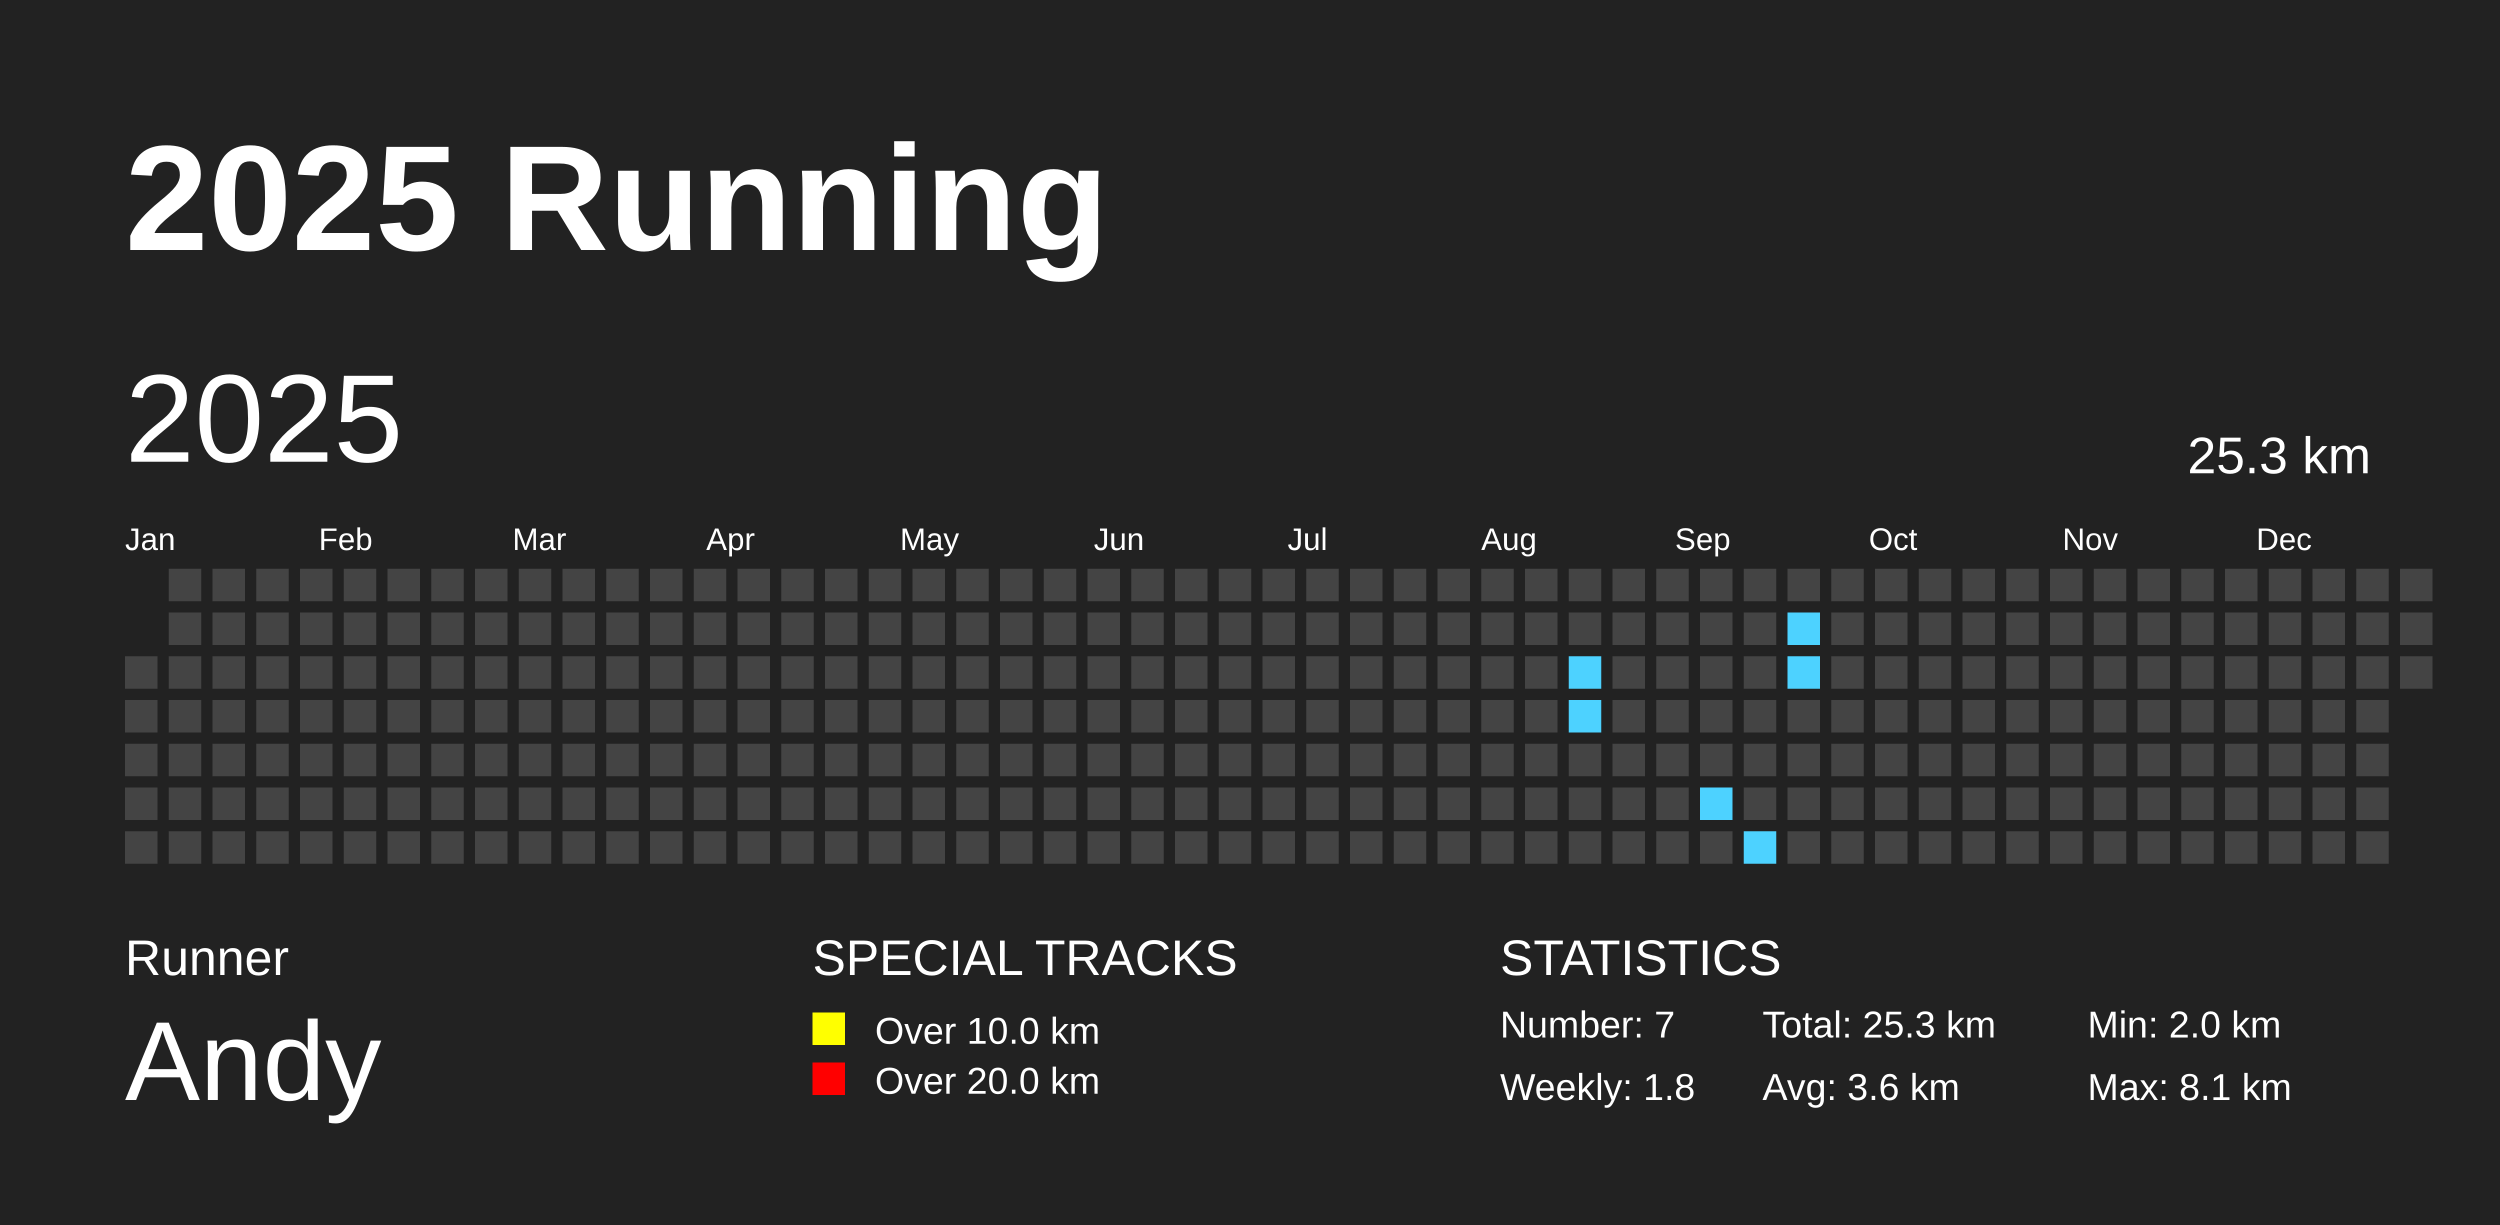
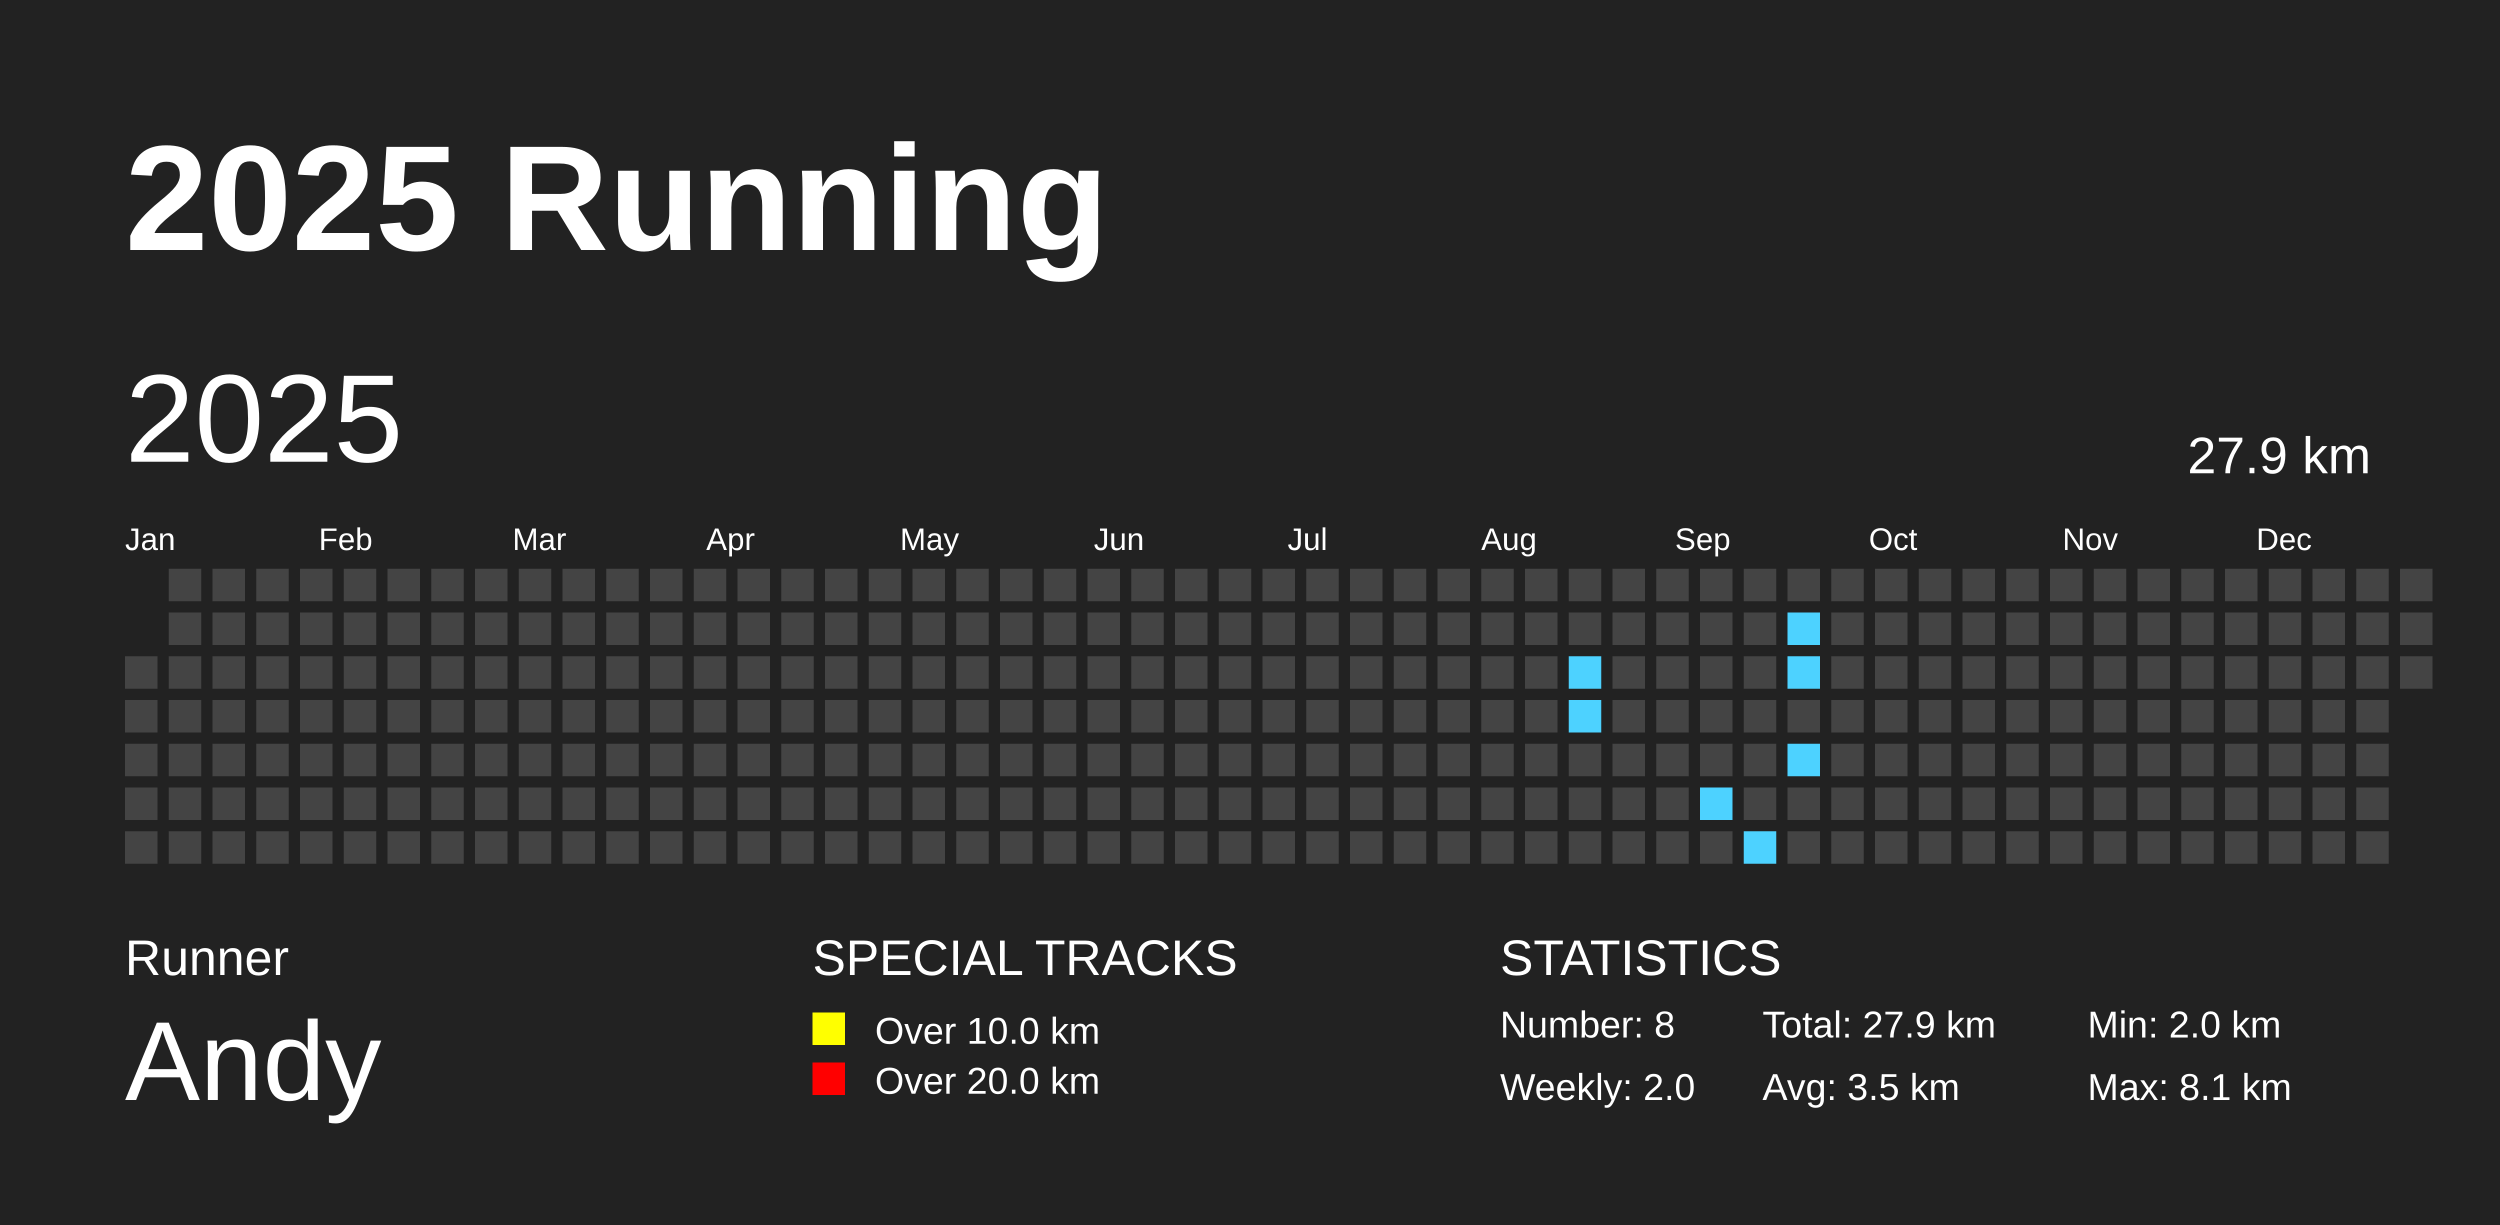
<svg xmlns="http://www.w3.org/2000/svg" baseProfile="full" height="98mm" version="1.1" viewBox="0,0,200,98" width="200mm">
  <defs />
  <rect fill="#222222" height="98" width="200" x="0" y="0" />
  <text fill="#FFFFFF" style="font-size:12px; font-family:Arial; font-weight:bold;" x="10" y="20">2025 Running</text>
  <text fill="#FFFFFF" style="font-size:4px; font-family:Arial" x="10" y="78">Runner</text>
  <text fill="#FFFFFF" style="font-size:9px; font-family:Arial" x="10" y="88">Andy</text>
  <text fill="#FFFFFF" style="font-size:4px; font-family:Arial" x="65" y="78">SPECIAL TRACKS</text>
  <rect fill="yellow" height="2.6" width="2.6" x="65" y="81" />
  <text fill="#FFFFFF" style="font-size:3px; font-family:Arial" x="70" y="83.5">Over 10.0 km</text>
  <rect fill="red" height="2.6" width="2.6" x="65" y="85" />
  <text fill="#FFFFFF" style="font-size:3px; font-family:Arial" x="70" y="87.5">Over 20.0 km</text>
  <text fill="#FFFFFF" style="font-size:4px; font-family:Arial" x="120" y="78">STATISTICS</text>
-   <text fill="#FFFFFF" style="font-size:3px; font-family:Arial" x="120" y="83">Number: 7</text>
-   <text fill="#FFFFFF" style="font-size:3px; font-family:Arial" x="120" y="88">Weekly: 1.8</text>
-   <text fill="#FFFFFF" style="font-size:3px; font-family:Arial" x="141" y="83">Total: 25.3 km</text>
-   <text fill="#FFFFFF" style="font-size:3px; font-family:Arial" x="141" y="88">Avg: 3.6 km</text>
+   <text fill="#FFFFFF" style="font-size:3px; font-family:Arial" x="120" y="83">Number: 8</text>
+   <text fill="#FFFFFF" style="font-size:3px; font-family:Arial" x="120" y="88">Weekly: 2.0</text>
+   <text fill="#FFFFFF" style="font-size:3px; font-family:Arial" x="141" y="83">Total: 27.9 km</text>
+   <text fill="#FFFFFF" style="font-size:3px; font-family:Arial" x="141" y="88">Avg: 3.5 km</text>
  <text fill="#FFFFFF" style="font-size:3px; font-family:Arial" x="167" y="83">Min: 2.0 km</text>
  <text fill="#FFFFFF" style="font-size:3px; font-family:Arial" x="167" y="88">Max: 8.1 km</text>
  <text dominant-baseline="hanging" fill="#FFFFFF" style="font-size:10.0px; font-family:Arial;" x="10" y="30">2025</text>
-   <text dominant-baseline="hanging" fill="#FFFFFF" style="font-size:4.125px; font-family:Arial;" x="175" y="35">25.3 km</text>
+   <text dominant-baseline="hanging" fill="#FFFFFF" style="font-size:4.125px; font-family:Arial;" x="175" y="35">27.9 km</text>
  <text fill="#FFFFFF" style="font-size:2.5px; font-family:Arial" x="10.0" y="44">Jan</text>
  <text fill="#FFFFFF" style="font-size:2.5px; font-family:Arial" x="25.5" y="44">Feb</text>
  <text fill="#FFFFFF" style="font-size:2.5px; font-family:Arial" x="41.0" y="44">Mar</text>
  <text fill="#FFFFFF" style="font-size:2.5px; font-family:Arial" x="56.5" y="44">Apr</text>
  <text fill="#FFFFFF" style="font-size:2.5px; font-family:Arial" x="72.0" y="44">May</text>
  <text fill="#FFFFFF" style="font-size:2.5px; font-family:Arial" x="87.5" y="44">Jun</text>
  <text fill="#FFFFFF" style="font-size:2.5px; font-family:Arial" x="103.0" y="44">Jul</text>
  <text fill="#FFFFFF" style="font-size:2.5px; font-family:Arial" x="118.5" y="44">Aug</text>
  <text fill="#FFFFFF" style="font-size:2.5px; font-family:Arial" x="134.0" y="44">Sep</text>
  <text fill="#FFFFFF" style="font-size:2.5px; font-family:Arial" x="149.5" y="44">Oct</text>
  <text fill="#FFFFFF" style="font-size:2.5px; font-family:Arial" x="165.0" y="44">Nov</text>
  <text fill="#FFFFFF" style="font-size:2.5px; font-family:Arial" x="180.5" y="44">Dec</text>
  <rect fill="#444444" height="2.6" width="2.6" x="10.0" y="52.5" />
  <rect fill="#444444" height="2.6" width="2.6" x="10.0" y="56.0" />
  <rect fill="#444444" height="2.6" width="2.6" x="10.0" y="59.5" />
  <rect fill="#444444" height="2.6" width="2.6" x="10.0" y="63.0" />
  <rect fill="#444444" height="2.6" width="2.6" x="10.0" y="66.5" />
  <rect fill="#444444" height="2.6" width="2.6" x="13.5" y="45.5" />
  <rect fill="#444444" height="2.6" width="2.6" x="13.5" y="49.0" />
  <rect fill="#444444" height="2.6" width="2.6" x="13.5" y="52.5" />
  <rect fill="#444444" height="2.6" width="2.6" x="13.5" y="56.0" />
  <rect fill="#444444" height="2.6" width="2.6" x="13.5" y="59.5" />
  <rect fill="#444444" height="2.6" width="2.6" x="13.5" y="63.0" />
  <rect fill="#444444" height="2.6" width="2.6" x="13.5" y="66.5" />
  <rect fill="#444444" height="2.6" width="2.6" x="17.0" y="45.5" />
  <rect fill="#444444" height="2.6" width="2.6" x="17.0" y="49.0" />
  <rect fill="#444444" height="2.6" width="2.6" x="17.0" y="52.5" />
  <rect fill="#444444" height="2.6" width="2.6" x="17.0" y="56.0" />
  <rect fill="#444444" height="2.6" width="2.6" x="17.0" y="59.5" />
  <rect fill="#444444" height="2.6" width="2.6" x="17.0" y="63.0" />
  <rect fill="#444444" height="2.6" width="2.6" x="17.0" y="66.5" />
  <rect fill="#444444" height="2.6" width="2.6" x="20.5" y="45.5" />
  <rect fill="#444444" height="2.6" width="2.6" x="20.5" y="49.0" />
  <rect fill="#444444" height="2.6" width="2.6" x="20.5" y="52.5" />
  <rect fill="#444444" height="2.6" width="2.6" x="20.5" y="56.0" />
  <rect fill="#444444" height="2.6" width="2.6" x="20.5" y="59.5" />
  <rect fill="#444444" height="2.6" width="2.6" x="20.5" y="63.0" />
  <rect fill="#444444" height="2.6" width="2.6" x="20.5" y="66.5" />
  <rect fill="#444444" height="2.6" width="2.6" x="24.0" y="45.5" />
  <rect fill="#444444" height="2.6" width="2.6" x="24.0" y="49.0" />
  <rect fill="#444444" height="2.6" width="2.6" x="24.0" y="52.5" />
  <rect fill="#444444" height="2.6" width="2.6" x="24.0" y="56.0" />
  <rect fill="#444444" height="2.6" width="2.6" x="24.0" y="59.5" />
  <rect fill="#444444" height="2.6" width="2.6" x="24.0" y="63.0" />
  <rect fill="#444444" height="2.6" width="2.6" x="24.0" y="66.5" />
  <rect fill="#444444" height="2.6" width="2.6" x="27.5" y="45.5" />
  <rect fill="#444444" height="2.6" width="2.6" x="27.5" y="49.0" />
  <rect fill="#444444" height="2.6" width="2.6" x="27.5" y="52.5" />
  <rect fill="#444444" height="2.6" width="2.6" x="27.5" y="56.0" />
  <rect fill="#444444" height="2.6" width="2.6" x="27.5" y="59.5" />
  <rect fill="#444444" height="2.6" width="2.6" x="27.5" y="63.0" />
  <rect fill="#444444" height="2.6" width="2.6" x="27.5" y="66.5" />
  <rect fill="#444444" height="2.6" width="2.6" x="31.0" y="45.5" />
  <rect fill="#444444" height="2.6" width="2.6" x="31.0" y="49.0" />
  <rect fill="#444444" height="2.6" width="2.6" x="31.0" y="52.5" />
  <rect fill="#444444" height="2.6" width="2.6" x="31.0" y="56.0" />
  <rect fill="#444444" height="2.6" width="2.6" x="31.0" y="59.5" />
  <rect fill="#444444" height="2.6" width="2.6" x="31.0" y="63.0" />
  <rect fill="#444444" height="2.6" width="2.6" x="31.0" y="66.5" />
  <rect fill="#444444" height="2.6" width="2.6" x="34.5" y="45.5" />
  <rect fill="#444444" height="2.6" width="2.6" x="34.5" y="49.0" />
  <rect fill="#444444" height="2.6" width="2.6" x="34.5" y="52.5" />
  <rect fill="#444444" height="2.6" width="2.6" x="34.5" y="56.0" />
  <rect fill="#444444" height="2.6" width="2.6" x="34.5" y="59.5" />
  <rect fill="#444444" height="2.6" width="2.6" x="34.5" y="63.0" />
  <rect fill="#444444" height="2.6" width="2.6" x="34.5" y="66.5" />
  <rect fill="#444444" height="2.6" width="2.6" x="38.0" y="45.5" />
  <rect fill="#444444" height="2.6" width="2.6" x="38.0" y="49.0" />
  <rect fill="#444444" height="2.6" width="2.6" x="38.0" y="52.5" />
  <rect fill="#444444" height="2.6" width="2.6" x="38.0" y="56.0" />
  <rect fill="#444444" height="2.6" width="2.6" x="38.0" y="59.5" />
  <rect fill="#444444" height="2.6" width="2.6" x="38.0" y="63.0" />
  <rect fill="#444444" height="2.6" width="2.6" x="38.0" y="66.5" />
  <rect fill="#444444" height="2.6" width="2.6" x="41.5" y="45.5" />
  <rect fill="#444444" height="2.6" width="2.6" x="41.5" y="49.0" />
  <rect fill="#444444" height="2.6" width="2.6" x="41.5" y="52.5" />
  <rect fill="#444444" height="2.6" width="2.6" x="41.5" y="56.0" />
  <rect fill="#444444" height="2.6" width="2.6" x="41.5" y="59.5" />
  <rect fill="#444444" height="2.6" width="2.6" x="41.5" y="63.0" />
  <rect fill="#444444" height="2.6" width="2.6" x="41.5" y="66.5" />
  <rect fill="#444444" height="2.6" width="2.6" x="45.0" y="45.5" />
  <rect fill="#444444" height="2.6" width="2.6" x="45.0" y="49.0" />
  <rect fill="#444444" height="2.6" width="2.6" x="45.0" y="52.5" />
  <rect fill="#444444" height="2.6" width="2.6" x="45.0" y="56.0" />
  <rect fill="#444444" height="2.6" width="2.6" x="45.0" y="59.5" />
  <rect fill="#444444" height="2.6" width="2.6" x="45.0" y="63.0" />
  <rect fill="#444444" height="2.6" width="2.6" x="45.0" y="66.5" />
  <rect fill="#444444" height="2.6" width="2.6" x="48.5" y="45.5" />
  <rect fill="#444444" height="2.6" width="2.6" x="48.5" y="49.0" />
  <rect fill="#444444" height="2.6" width="2.6" x="48.5" y="52.5" />
  <rect fill="#444444" height="2.6" width="2.6" x="48.5" y="56.0" />
  <rect fill="#444444" height="2.6" width="2.6" x="48.5" y="59.5" />
  <rect fill="#444444" height="2.6" width="2.6" x="48.5" y="63.0" />
  <rect fill="#444444" height="2.6" width="2.6" x="48.5" y="66.5" />
  <rect fill="#444444" height="2.6" width="2.6" x="52.0" y="45.5" />
  <rect fill="#444444" height="2.6" width="2.6" x="52.0" y="49.0" />
  <rect fill="#444444" height="2.6" width="2.6" x="52.0" y="52.5" />
  <rect fill="#444444" height="2.6" width="2.6" x="52.0" y="56.0" />
  <rect fill="#444444" height="2.6" width="2.6" x="52.0" y="59.5" />
  <rect fill="#444444" height="2.6" width="2.6" x="52.0" y="63.0" />
  <rect fill="#444444" height="2.6" width="2.6" x="52.0" y="66.5" />
  <rect fill="#444444" height="2.6" width="2.6" x="55.5" y="45.5" />
  <rect fill="#444444" height="2.6" width="2.6" x="55.5" y="49.0" />
  <rect fill="#444444" height="2.6" width="2.6" x="55.5" y="52.5" />
  <rect fill="#444444" height="2.6" width="2.6" x="55.5" y="56.0" />
  <rect fill="#444444" height="2.6" width="2.6" x="55.5" y="59.5" />
  <rect fill="#444444" height="2.6" width="2.6" x="55.5" y="63.0" />
  <rect fill="#444444" height="2.6" width="2.6" x="55.5" y="66.5" />
  <rect fill="#444444" height="2.6" width="2.6" x="59.0" y="45.5" />
  <rect fill="#444444" height="2.6" width="2.6" x="59.0" y="49.0" />
  <rect fill="#444444" height="2.6" width="2.6" x="59.0" y="52.5" />
  <rect fill="#444444" height="2.6" width="2.6" x="59.0" y="56.0" />
  <rect fill="#444444" height="2.6" width="2.6" x="59.0" y="59.5" />
  <rect fill="#444444" height="2.6" width="2.6" x="59.0" y="63.0" />
  <rect fill="#444444" height="2.6" width="2.6" x="59.0" y="66.5" />
  <rect fill="#444444" height="2.6" width="2.6" x="62.5" y="45.5" />
  <rect fill="#444444" height="2.6" width="2.6" x="62.5" y="49.0" />
  <rect fill="#444444" height="2.6" width="2.6" x="62.5" y="52.5" />
  <rect fill="#444444" height="2.6" width="2.6" x="62.5" y="56.0" />
  <rect fill="#444444" height="2.6" width="2.6" x="62.5" y="59.5" />
  <rect fill="#444444" height="2.6" width="2.6" x="62.5" y="63.0" />
  <rect fill="#444444" height="2.6" width="2.6" x="62.5" y="66.5" />
  <rect fill="#444444" height="2.6" width="2.6" x="66.0" y="45.5" />
  <rect fill="#444444" height="2.6" width="2.6" x="66.0" y="49.0" />
  <rect fill="#444444" height="2.6" width="2.6" x="66.0" y="52.5" />
  <rect fill="#444444" height="2.6" width="2.6" x="66.0" y="56.0" />
  <rect fill="#444444" height="2.6" width="2.6" x="66.0" y="59.5" />
  <rect fill="#444444" height="2.6" width="2.6" x="66.0" y="63.0" />
  <rect fill="#444444" height="2.6" width="2.6" x="66.0" y="66.5" />
  <rect fill="#444444" height="2.6" width="2.6" x="69.5" y="45.5" />
  <rect fill="#444444" height="2.6" width="2.6" x="69.5" y="49.0" />
  <rect fill="#444444" height="2.6" width="2.6" x="69.5" y="52.5" />
  <rect fill="#444444" height="2.6" width="2.6" x="69.5" y="56.0" />
  <rect fill="#444444" height="2.6" width="2.6" x="69.5" y="59.5" />
  <rect fill="#444444" height="2.6" width="2.6" x="69.5" y="63.0" />
  <rect fill="#444444" height="2.6" width="2.6" x="69.5" y="66.5" />
  <rect fill="#444444" height="2.6" width="2.6" x="73.0" y="45.5" />
  <rect fill="#444444" height="2.6" width="2.6" x="73.0" y="49.0" />
  <rect fill="#444444" height="2.6" width="2.6" x="73.0" y="52.5" />
  <rect fill="#444444" height="2.6" width="2.6" x="73.0" y="56.0" />
  <rect fill="#444444" height="2.6" width="2.6" x="73.0" y="59.5" />
  <rect fill="#444444" height="2.6" width="2.6" x="73.0" y="63.0" />
  <rect fill="#444444" height="2.6" width="2.6" x="73.0" y="66.5" />
  <rect fill="#444444" height="2.6" width="2.6" x="76.5" y="45.5" />
  <rect fill="#444444" height="2.6" width="2.6" x="76.5" y="49.0" />
  <rect fill="#444444" height="2.6" width="2.6" x="76.5" y="52.5" />
  <rect fill="#444444" height="2.6" width="2.6" x="76.5" y="56.0" />
  <rect fill="#444444" height="2.6" width="2.6" x="76.5" y="59.5" />
  <rect fill="#444444" height="2.6" width="2.6" x="76.5" y="63.0" />
  <rect fill="#444444" height="2.6" width="2.6" x="76.5" y="66.5" />
  <rect fill="#444444" height="2.6" width="2.6" x="80.0" y="45.5" />
  <rect fill="#444444" height="2.6" width="2.6" x="80.0" y="49.0" />
  <rect fill="#444444" height="2.6" width="2.6" x="80.0" y="52.5" />
  <rect fill="#444444" height="2.6" width="2.6" x="80.0" y="56.0" />
  <rect fill="#444444" height="2.6" width="2.6" x="80.0" y="59.5" />
  <rect fill="#444444" height="2.6" width="2.6" x="80.0" y="63.0" />
  <rect fill="#444444" height="2.6" width="2.6" x="80.0" y="66.5" />
  <rect fill="#444444" height="2.6" width="2.6" x="83.5" y="45.5" />
  <rect fill="#444444" height="2.6" width="2.6" x="83.5" y="49.0" />
  <rect fill="#444444" height="2.6" width="2.6" x="83.5" y="52.5" />
  <rect fill="#444444" height="2.6" width="2.6" x="83.5" y="56.0" />
  <rect fill="#444444" height="2.6" width="2.6" x="83.5" y="59.5" />
  <rect fill="#444444" height="2.6" width="2.6" x="83.5" y="63.0" />
  <rect fill="#444444" height="2.6" width="2.6" x="83.5" y="66.5" />
  <rect fill="#444444" height="2.6" width="2.6" x="87.0" y="45.5" />
  <rect fill="#444444" height="2.6" width="2.6" x="87.0" y="49.0" />
  <rect fill="#444444" height="2.6" width="2.6" x="87.0" y="52.5" />
  <rect fill="#444444" height="2.6" width="2.6" x="87.0" y="56.0" />
  <rect fill="#444444" height="2.6" width="2.6" x="87.0" y="59.5" />
  <rect fill="#444444" height="2.6" width="2.6" x="87.0" y="63.0" />
  <rect fill="#444444" height="2.6" width="2.6" x="87.0" y="66.5" />
  <rect fill="#444444" height="2.6" width="2.6" x="90.5" y="45.5" />
  <rect fill="#444444" height="2.6" width="2.6" x="90.5" y="49.0" />
  <rect fill="#444444" height="2.6" width="2.6" x="90.5" y="52.5" />
  <rect fill="#444444" height="2.6" width="2.6" x="90.5" y="56.0" />
  <rect fill="#444444" height="2.6" width="2.6" x="90.5" y="59.5" />
  <rect fill="#444444" height="2.6" width="2.6" x="90.5" y="63.0" />
  <rect fill="#444444" height="2.6" width="2.6" x="90.5" y="66.5" />
  <rect fill="#444444" height="2.6" width="2.6" x="94.0" y="45.5" />
  <rect fill="#444444" height="2.6" width="2.6" x="94.0" y="49.0" />
  <rect fill="#444444" height="2.6" width="2.6" x="94.0" y="52.5" />
  <rect fill="#444444" height="2.6" width="2.6" x="94.0" y="56.0" />
  <rect fill="#444444" height="2.6" width="2.6" x="94.0" y="59.5" />
  <rect fill="#444444" height="2.6" width="2.6" x="94.0" y="63.0" />
  <rect fill="#444444" height="2.6" width="2.6" x="94.0" y="66.5" />
  <rect fill="#444444" height="2.6" width="2.6" x="97.5" y="45.5" />
  <rect fill="#444444" height="2.6" width="2.6" x="97.5" y="49.0" />
  <rect fill="#444444" height="2.6" width="2.6" x="97.5" y="52.5" />
  <rect fill="#444444" height="2.6" width="2.6" x="97.5" y="56.0" />
  <rect fill="#444444" height="2.6" width="2.6" x="97.5" y="59.5" />
  <rect fill="#444444" height="2.6" width="2.6" x="97.5" y="63.0" />
  <rect fill="#444444" height="2.6" width="2.6" x="97.5" y="66.5" />
  <rect fill="#444444" height="2.6" width="2.6" x="101.0" y="45.5" />
  <rect fill="#444444" height="2.6" width="2.6" x="101.0" y="49.0" />
  <rect fill="#444444" height="2.6" width="2.6" x="101.0" y="52.5" />
  <rect fill="#444444" height="2.6" width="2.6" x="101.0" y="56.0" />
  <rect fill="#444444" height="2.6" width="2.6" x="101.0" y="59.5" />
  <rect fill="#444444" height="2.6" width="2.6" x="101.0" y="63.0" />
  <rect fill="#444444" height="2.6" width="2.6" x="101.0" y="66.5" />
  <rect fill="#444444" height="2.6" width="2.6" x="104.5" y="45.5" />
  <rect fill="#444444" height="2.6" width="2.6" x="104.5" y="49.0" />
  <rect fill="#444444" height="2.6" width="2.6" x="104.5" y="52.5" />
  <rect fill="#444444" height="2.6" width="2.6" x="104.5" y="56.0" />
  <rect fill="#444444" height="2.6" width="2.6" x="104.5" y="59.5" />
  <rect fill="#444444" height="2.6" width="2.6" x="104.5" y="63.0" />
  <rect fill="#444444" height="2.6" width="2.6" x="104.5" y="66.5" />
  <rect fill="#444444" height="2.6" width="2.6" x="108.0" y="45.5" />
  <rect fill="#444444" height="2.6" width="2.6" x="108.0" y="49.0" />
  <rect fill="#444444" height="2.6" width="2.6" x="108.0" y="52.5" />
  <rect fill="#444444" height="2.6" width="2.6" x="108.0" y="56.0" />
  <rect fill="#444444" height="2.6" width="2.6" x="108.0" y="59.5" />
  <rect fill="#444444" height="2.6" width="2.6" x="108.0" y="63.0" />
  <rect fill="#444444" height="2.6" width="2.6" x="108.0" y="66.5" />
  <rect fill="#444444" height="2.6" width="2.6" x="111.5" y="45.5" />
  <rect fill="#444444" height="2.6" width="2.6" x="111.5" y="49.0" />
  <rect fill="#444444" height="2.6" width="2.6" x="111.5" y="52.5" />
  <rect fill="#444444" height="2.6" width="2.6" x="111.5" y="56.0" />
  <rect fill="#444444" height="2.6" width="2.6" x="111.5" y="59.5" />
  <rect fill="#444444" height="2.6" width="2.6" x="111.5" y="63.0" />
  <rect fill="#444444" height="2.6" width="2.6" x="111.5" y="66.5" />
  <rect fill="#444444" height="2.6" width="2.6" x="115.0" y="45.5" />
  <rect fill="#444444" height="2.6" width="2.6" x="115.0" y="49.0" />
  <rect fill="#444444" height="2.6" width="2.6" x="115.0" y="52.5" />
  <rect fill="#444444" height="2.6" width="2.6" x="115.0" y="56.0" />
  <rect fill="#444444" height="2.6" width="2.6" x="115.0" y="59.5" />
  <rect fill="#444444" height="2.6" width="2.6" x="115.0" y="63.0" />
  <rect fill="#444444" height="2.6" width="2.6" x="115.0" y="66.5" />
  <rect fill="#444444" height="2.6" width="2.6" x="118.5" y="45.5" />
  <rect fill="#444444" height="2.6" width="2.6" x="118.5" y="49.0" />
  <rect fill="#444444" height="2.6" width="2.6" x="118.5" y="52.5" />
  <rect fill="#444444" height="2.6" width="2.6" x="118.5" y="56.0" />
  <rect fill="#444444" height="2.6" width="2.6" x="118.5" y="59.5" />
  <rect fill="#444444" height="2.6" width="2.6" x="118.5" y="63.0" />
  <rect fill="#444444" height="2.6" width="2.6" x="118.5" y="66.5" />
  <rect fill="#444444" height="2.6" width="2.6" x="122.0" y="45.5" />
  <rect fill="#444444" height="2.6" width="2.6" x="122.0" y="49.0" />
  <rect fill="#444444" height="2.6" width="2.6" x="122.0" y="52.5" />
  <rect fill="#444444" height="2.6" width="2.6" x="122.0" y="56.0" />
  <rect fill="#444444" height="2.6" width="2.6" x="122.0" y="59.5" />
  <rect fill="#444444" height="2.6" width="2.6" x="122.0" y="63.0" />
  <rect fill="#444444" height="2.6" width="2.6" x="122.0" y="66.5" />
  <rect fill="#444444" height="2.6" width="2.6" x="125.5" y="45.5" />
  <rect fill="#444444" height="2.6" width="2.6" x="125.5" y="49.0" />
  <rect fill="#4DD2FF" height="2.6" width="2.6" x="125.5" y="52.5" />
  <rect fill="#4DD2FF" height="2.6" width="2.6" x="125.5" y="56.0" />
  <rect fill="#444444" height="2.6" width="2.6" x="125.5" y="59.5" />
  <rect fill="#444444" height="2.6" width="2.6" x="125.5" y="63.0" />
  <rect fill="#444444" height="2.6" width="2.6" x="125.5" y="66.5" />
  <rect fill="#444444" height="2.6" width="2.6" x="129.0" y="45.5" />
  <rect fill="#444444" height="2.6" width="2.6" x="129.0" y="49.0" />
  <rect fill="#444444" height="2.6" width="2.6" x="129.0" y="52.5" />
  <rect fill="#444444" height="2.6" width="2.6" x="129.0" y="56.0" />
  <rect fill="#444444" height="2.6" width="2.6" x="129.0" y="59.5" />
  <rect fill="#444444" height="2.6" width="2.6" x="129.0" y="63.0" />
  <rect fill="#444444" height="2.6" width="2.6" x="129.0" y="66.5" />
  <rect fill="#444444" height="2.6" width="2.6" x="132.5" y="45.5" />
  <rect fill="#444444" height="2.6" width="2.6" x="132.5" y="49.0" />
  <rect fill="#444444" height="2.6" width="2.6" x="132.5" y="52.5" />
  <rect fill="#444444" height="2.6" width="2.6" x="132.5" y="56.0" />
  <rect fill="#444444" height="2.6" width="2.6" x="132.5" y="59.5" />
  <rect fill="#444444" height="2.6" width="2.6" x="132.5" y="63.0" />
  <rect fill="#444444" height="2.6" width="2.6" x="132.5" y="66.5" />
  <rect fill="#444444" height="2.6" width="2.6" x="136.0" y="45.5" />
  <rect fill="#444444" height="2.6" width="2.6" x="136.0" y="49.0" />
  <rect fill="#444444" height="2.6" width="2.6" x="136.0" y="52.5" />
  <rect fill="#444444" height="2.6" width="2.6" x="136.0" y="56.0" />
  <rect fill="#444444" height="2.6" width="2.6" x="136.0" y="59.5" />
  <rect fill="#4DD2FF" height="2.6" width="2.6" x="136.0" y="63.0" />
  <rect fill="#444444" height="2.6" width="2.6" x="136.0" y="66.5" />
  <rect fill="#444444" height="2.6" width="2.6" x="139.5" y="45.5" />
  <rect fill="#444444" height="2.6" width="2.6" x="139.5" y="49.0" />
  <rect fill="#444444" height="2.6" width="2.6" x="139.5" y="52.5" />
  <rect fill="#444444" height="2.6" width="2.6" x="139.5" y="56.0" />
  <rect fill="#444444" height="2.6" width="2.6" x="139.5" y="59.5" />
  <rect fill="#444444" height="2.6" width="2.6" x="139.5" y="63.0" />
  <rect fill="#4DD2FF" height="2.6" width="2.6" x="139.5" y="66.5" />
  <rect fill="#444444" height="2.6" width="2.6" x="143.0" y="45.5" />
  <rect fill="#4DD2FF" height="2.6" width="2.6" x="143.0" y="49.0" />
  <rect fill="#4DD2FF" height="2.6" width="2.6" x="143.0" y="52.5" />
  <rect fill="#444444" height="2.6" width="2.6" x="143.0" y="56.0" />
-   <rect fill="#444444" height="2.6" width="2.6" x="143.0" y="59.5" />
+   <rect fill="#4DD2FF" height="2.6" width="2.6" x="143.0" y="59.5" />
  <rect fill="#444444" height="2.6" width="2.6" x="143.0" y="63.0" />
  <rect fill="#444444" height="2.6" width="2.6" x="143.0" y="66.5" />
  <rect fill="#444444" height="2.6" width="2.6" x="146.5" y="45.5" />
  <rect fill="#444444" height="2.6" width="2.6" x="146.5" y="49.0" />
  <rect fill="#444444" height="2.6" width="2.6" x="146.5" y="52.5" />
  <rect fill="#444444" height="2.6" width="2.6" x="146.5" y="56.0" />
  <rect fill="#444444" height="2.6" width="2.6" x="146.5" y="59.5" />
  <rect fill="#444444" height="2.6" width="2.6" x="146.5" y="63.0" />
  <rect fill="#444444" height="2.6" width="2.6" x="146.5" y="66.5" />
  <rect fill="#444444" height="2.6" width="2.6" x="150.0" y="45.5" />
  <rect fill="#444444" height="2.6" width="2.6" x="150.0" y="49.0" />
  <rect fill="#444444" height="2.6" width="2.6" x="150.0" y="52.5" />
  <rect fill="#444444" height="2.6" width="2.6" x="150.0" y="56.0" />
  <rect fill="#444444" height="2.6" width="2.6" x="150.0" y="59.5" />
  <rect fill="#444444" height="2.6" width="2.6" x="150.0" y="63.0" />
  <rect fill="#444444" height="2.6" width="2.6" x="150.0" y="66.5" />
  <rect fill="#444444" height="2.6" width="2.6" x="153.5" y="45.5" />
  <rect fill="#444444" height="2.6" width="2.6" x="153.5" y="49.0" />
  <rect fill="#444444" height="2.6" width="2.6" x="153.5" y="52.5" />
  <rect fill="#444444" height="2.6" width="2.6" x="153.5" y="56.0" />
  <rect fill="#444444" height="2.6" width="2.6" x="153.5" y="59.5" />
  <rect fill="#444444" height="2.6" width="2.6" x="153.5" y="63.0" />
  <rect fill="#444444" height="2.6" width="2.6" x="153.5" y="66.5" />
  <rect fill="#444444" height="2.6" width="2.6" x="157.0" y="45.5" />
  <rect fill="#444444" height="2.6" width="2.6" x="157.0" y="49.0" />
  <rect fill="#444444" height="2.6" width="2.6" x="157.0" y="52.5" />
  <rect fill="#444444" height="2.6" width="2.6" x="157.0" y="56.0" />
  <rect fill="#444444" height="2.6" width="2.6" x="157.0" y="59.5" />
  <rect fill="#444444" height="2.6" width="2.6" x="157.0" y="63.0" />
  <rect fill="#444444" height="2.6" width="2.6" x="157.0" y="66.5" />
  <rect fill="#444444" height="2.6" width="2.6" x="160.5" y="45.5" />
  <rect fill="#444444" height="2.6" width="2.6" x="160.5" y="49.0" />
  <rect fill="#444444" height="2.6" width="2.6" x="160.5" y="52.5" />
  <rect fill="#444444" height="2.6" width="2.6" x="160.5" y="56.0" />
  <rect fill="#444444" height="2.6" width="2.6" x="160.5" y="59.5" />
  <rect fill="#444444" height="2.6" width="2.6" x="160.5" y="63.0" />
  <rect fill="#444444" height="2.6" width="2.6" x="160.5" y="66.5" />
  <rect fill="#444444" height="2.6" width="2.6" x="164.0" y="45.5" />
  <rect fill="#444444" height="2.6" width="2.6" x="164.0" y="49.0" />
  <rect fill="#444444" height="2.6" width="2.6" x="164.0" y="52.5" />
  <rect fill="#444444" height="2.6" width="2.6" x="164.0" y="56.0" />
  <rect fill="#444444" height="2.6" width="2.6" x="164.0" y="59.5" />
  <rect fill="#444444" height="2.6" width="2.6" x="164.0" y="63.0" />
  <rect fill="#444444" height="2.6" width="2.6" x="164.0" y="66.5" />
  <rect fill="#444444" height="2.6" width="2.6" x="167.5" y="45.5" />
  <rect fill="#444444" height="2.6" width="2.6" x="167.5" y="49.0" />
  <rect fill="#444444" height="2.6" width="2.6" x="167.5" y="52.5" />
  <rect fill="#444444" height="2.6" width="2.6" x="167.5" y="56.0" />
  <rect fill="#444444" height="2.6" width="2.6" x="167.5" y="59.5" />
  <rect fill="#444444" height="2.6" width="2.6" x="167.5" y="63.0" />
  <rect fill="#444444" height="2.6" width="2.6" x="167.5" y="66.5" />
  <rect fill="#444444" height="2.6" width="2.6" x="171.0" y="45.5" />
  <rect fill="#444444" height="2.6" width="2.6" x="171.0" y="49.0" />
  <rect fill="#444444" height="2.6" width="2.6" x="171.0" y="52.5" />
  <rect fill="#444444" height="2.6" width="2.6" x="171.0" y="56.0" />
  <rect fill="#444444" height="2.6" width="2.6" x="171.0" y="59.5" />
  <rect fill="#444444" height="2.6" width="2.6" x="171.0" y="63.0" />
  <rect fill="#444444" height="2.6" width="2.6" x="171.0" y="66.5" />
  <rect fill="#444444" height="2.6" width="2.6" x="174.5" y="45.5" />
  <rect fill="#444444" height="2.6" width="2.6" x="174.5" y="49.0" />
  <rect fill="#444444" height="2.6" width="2.6" x="174.5" y="52.5" />
  <rect fill="#444444" height="2.6" width="2.6" x="174.5" y="56.0" />
  <rect fill="#444444" height="2.6" width="2.6" x="174.5" y="59.5" />
  <rect fill="#444444" height="2.6" width="2.6" x="174.5" y="63.0" />
  <rect fill="#444444" height="2.6" width="2.6" x="174.5" y="66.5" />
  <rect fill="#444444" height="2.6" width="2.6" x="178.0" y="45.5" />
  <rect fill="#444444" height="2.6" width="2.6" x="178.0" y="49.0" />
  <rect fill="#444444" height="2.6" width="2.6" x="178.0" y="52.5" />
  <rect fill="#444444" height="2.6" width="2.6" x="178.0" y="56.0" />
  <rect fill="#444444" height="2.6" width="2.6" x="178.0" y="59.5" />
  <rect fill="#444444" height="2.6" width="2.6" x="178.0" y="63.0" />
  <rect fill="#444444" height="2.6" width="2.6" x="178.0" y="66.5" />
  <rect fill="#444444" height="2.6" width="2.6" x="181.5" y="45.5" />
  <rect fill="#444444" height="2.6" width="2.6" x="181.5" y="49.0" />
  <rect fill="#444444" height="2.6" width="2.6" x="181.5" y="52.5" />
  <rect fill="#444444" height="2.6" width="2.6" x="181.5" y="56.0" />
  <rect fill="#444444" height="2.6" width="2.6" x="181.5" y="59.5" />
  <rect fill="#444444" height="2.6" width="2.6" x="181.5" y="63.0" />
  <rect fill="#444444" height="2.6" width="2.6" x="181.5" y="66.5" />
  <rect fill="#444444" height="2.6" width="2.6" x="185.0" y="45.5" />
  <rect fill="#444444" height="2.6" width="2.6" x="185.0" y="49.0" />
  <rect fill="#444444" height="2.6" width="2.6" x="185.0" y="52.5" />
  <rect fill="#444444" height="2.6" width="2.6" x="185.0" y="56.0" />
  <rect fill="#444444" height="2.6" width="2.6" x="185.0" y="59.5" />
  <rect fill="#444444" height="2.6" width="2.6" x="185.0" y="63.0" />
  <rect fill="#444444" height="2.6" width="2.6" x="185.0" y="66.5" />
  <rect fill="#444444" height="2.6" width="2.6" x="188.5" y="45.5" />
  <rect fill="#444444" height="2.6" width="2.6" x="188.5" y="49.0" />
  <rect fill="#444444" height="2.6" width="2.6" x="188.5" y="52.5" />
  <rect fill="#444444" height="2.6" width="2.6" x="188.5" y="56.0" />
  <rect fill="#444444" height="2.6" width="2.6" x="188.5" y="59.5" />
  <rect fill="#444444" height="2.6" width="2.6" x="188.5" y="63.0" />
  <rect fill="#444444" height="2.6" width="2.6" x="188.5" y="66.5" />
  <rect fill="#444444" height="2.6" width="2.6" x="192.0" y="45.5" />
  <rect fill="#444444" height="2.6" width="2.6" x="192.0" y="49.0" />
  <rect fill="#444444" height="2.6" width="2.6" x="192.0" y="52.5" />
</svg>
